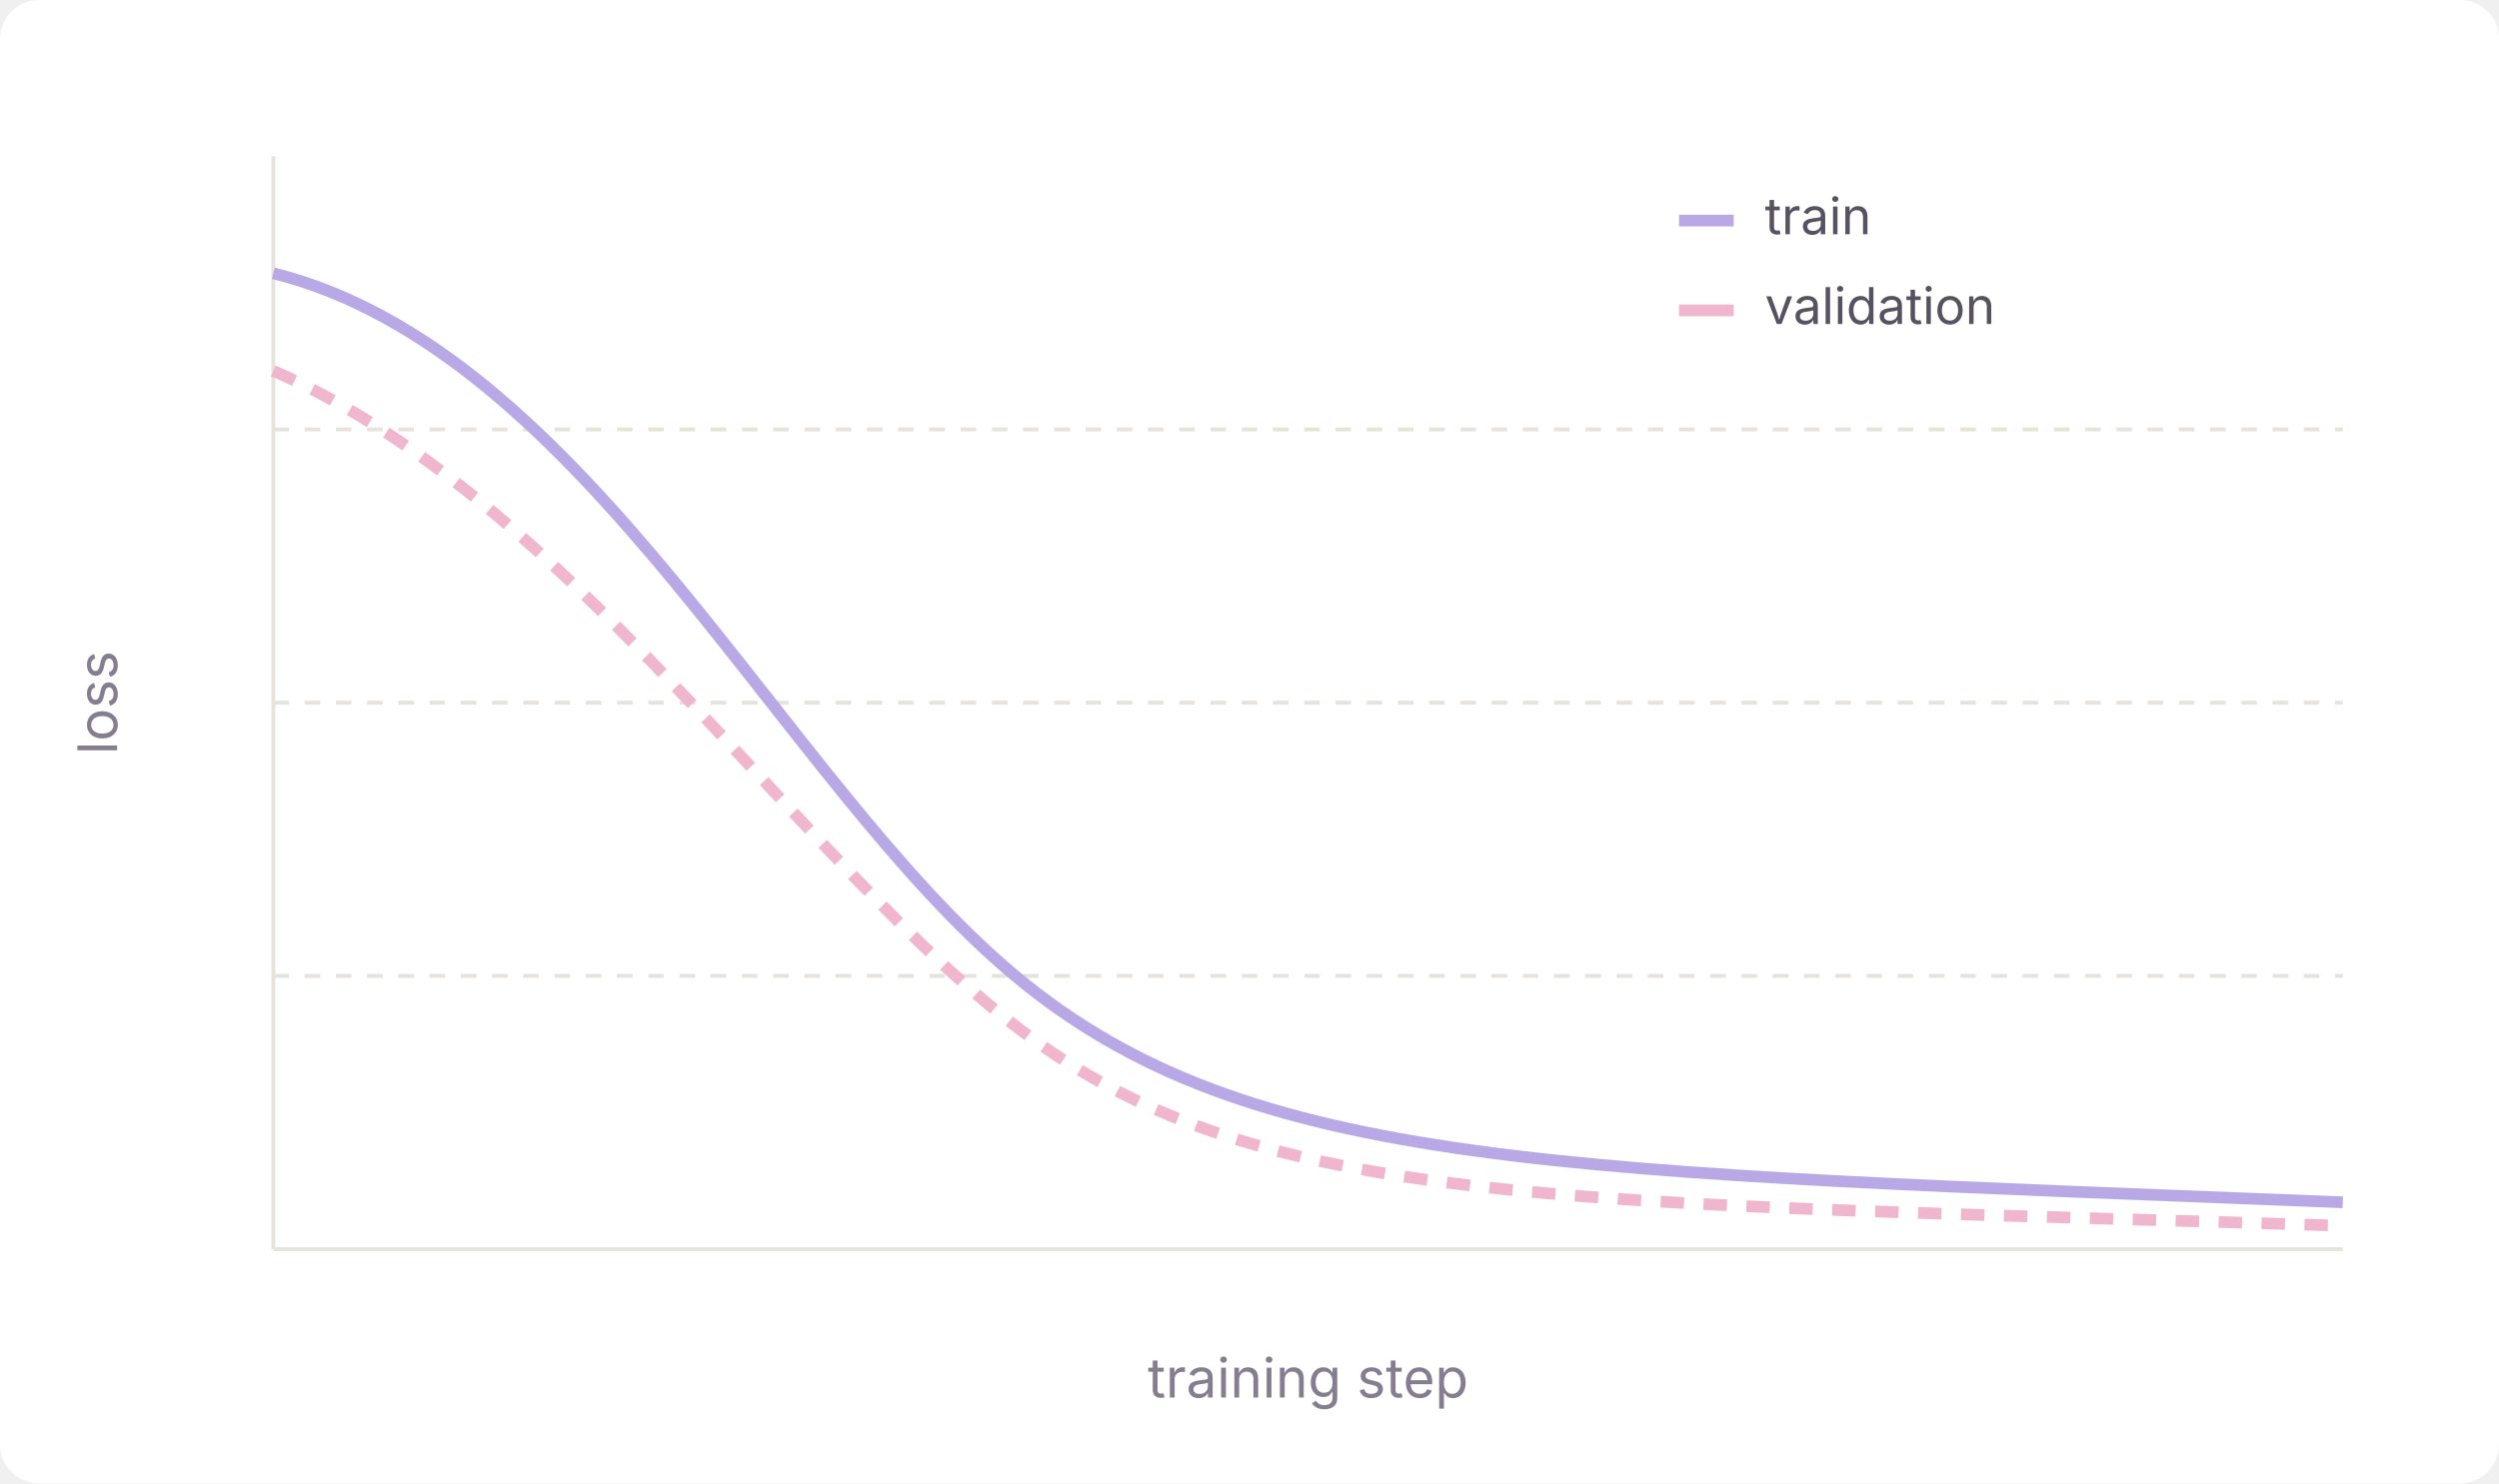
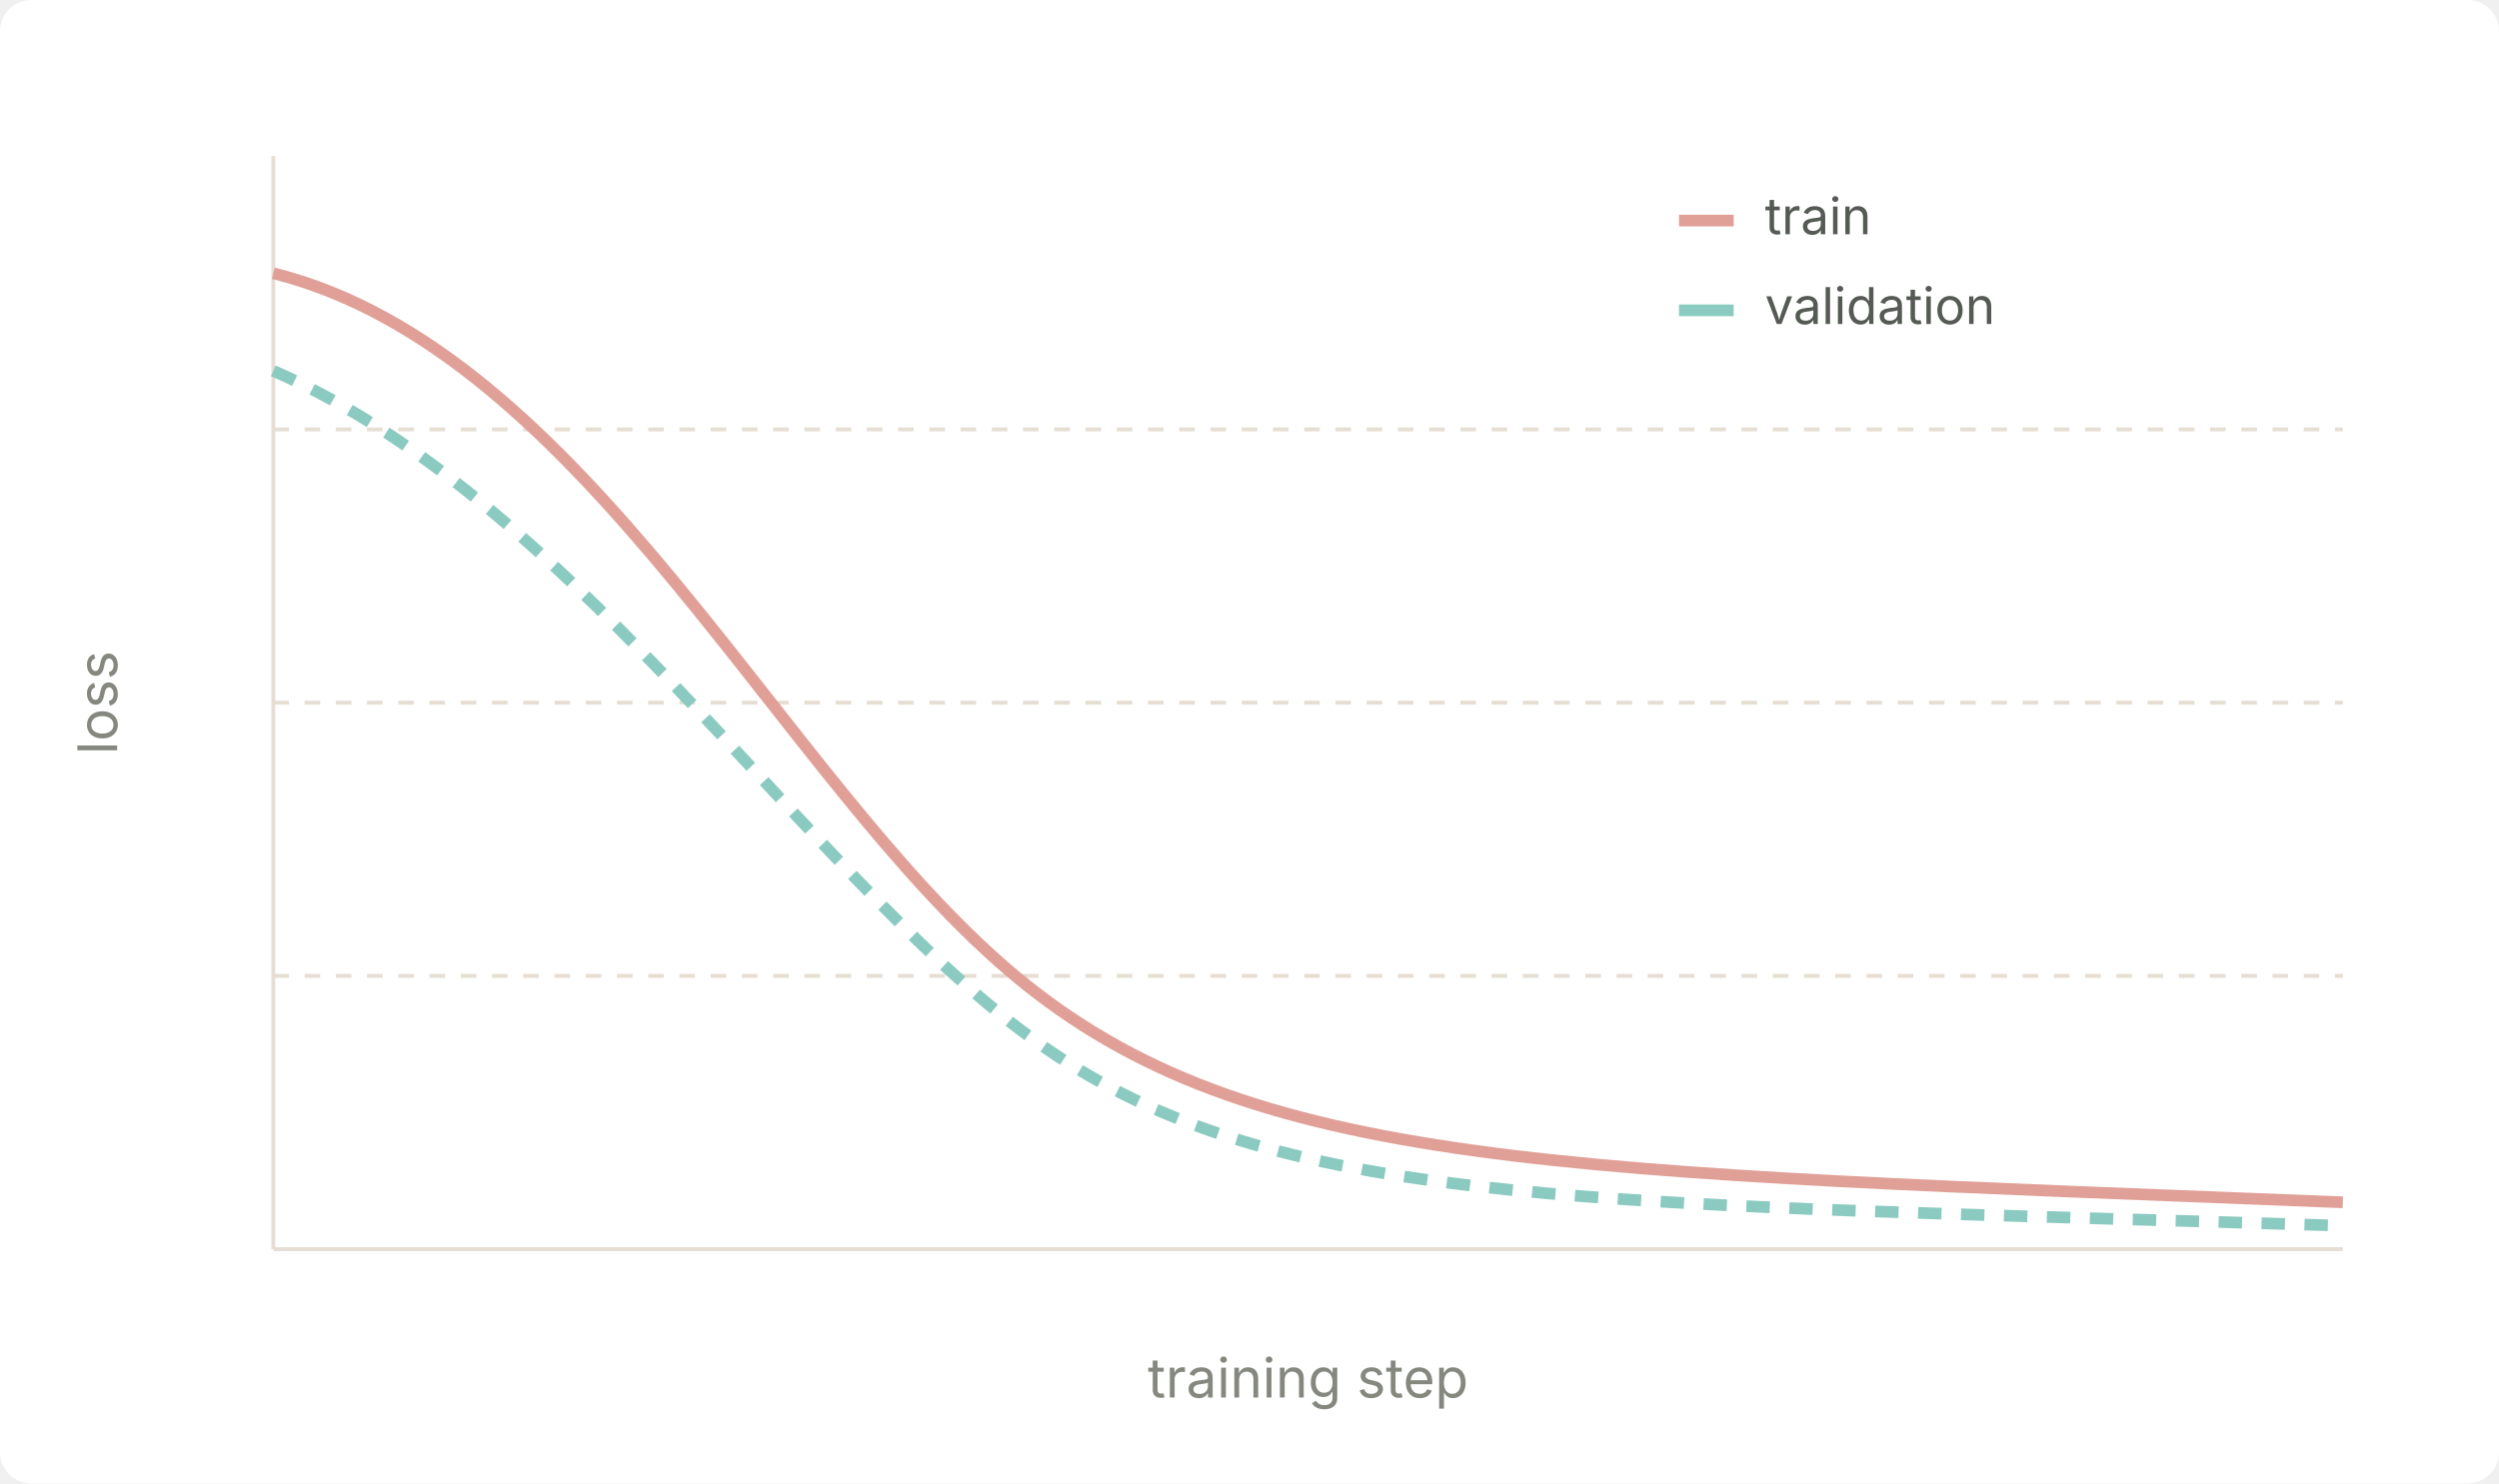
<svg xmlns="http://www.w3.org/2000/svg" viewBox="0 0 640 380" font-family="Inter, sans-serif">
-   <rect width="640" height="380" fill="#ffffff" rx="10" />
-   <g stroke="#e7e3dc" stroke-width="1">
+   <rect width="640" height="380" fill="#ffffff" rx="8" />
+   <g stroke="#e6ded3" stroke-width="1">
    <line x1="70" y1="40" x2="70" y2="320" />
    <line x1="70" y1="320" x2="600" y2="320" />
    <line x1="70" y1="250" x2="600" y2="250" stroke-dasharray="4 4" />
    <line x1="70" y1="180" x2="600" y2="180" stroke-dasharray="4 4" />
    <line x1="70" y1="110" x2="600" y2="110" stroke-dasharray="4 4" />
  </g>
-   <path d="M70,70 C150,90 200,200 260,250 S400,300 600,308" fill="none" stroke="#b8a9e6" stroke-width="3" />
-   <path d="M70,95 C150,130 210,230 270,270 S410,308 600,314" fill="none" stroke="#f0b6cd" stroke-width="3" stroke-dasharray="6 5" />
-   <text x="335" y="358" text-anchor="middle" fill="#847e90" font-size="14">training step</text>
-   <text x="30" y="180" text-anchor="middle" fill="#847e90" font-size="14" transform="rotate(-90 30 180)">loss</text>
+   <path d="M70,70 C150,90 200,200 260,250 S400,300 600,308" fill="none" stroke="#e0a097" stroke-width="3" />
+   <path d="M70,95 C150,130 210,230 270,270 S410,308 600,314" fill="none" stroke="#8bcac0" stroke-width="3" stroke-dasharray="6 5" />
+   <text x="335" y="358" text-anchor="middle" fill="#85887f" font-size="14">training step</text>
+   <text x="30" y="180" text-anchor="middle" fill="#85887f" font-size="14" transform="rotate(-90 30 180)">loss</text>
  <g font-size="13">
-     <rect x="430" y="55" width="14" height="3" fill="#b8a9e6" />
-     <text x="452" y="60" fill="#57525f">train</text>
-     <rect x="430" y="78" width="14" height="3" fill="#f0b6cd" />
-     <text x="452" y="83" fill="#57525f">validation</text>
+     <rect x="430" y="55" width="14" height="3" fill="#e0a097" />
+     <text x="452" y="60" fill="#555b54">train</text>
+     <rect x="430" y="78" width="14" height="3" fill="#8bcac0" />
+     <text x="452" y="83" fill="#555b54">validation</text>
  </g>
</svg>
